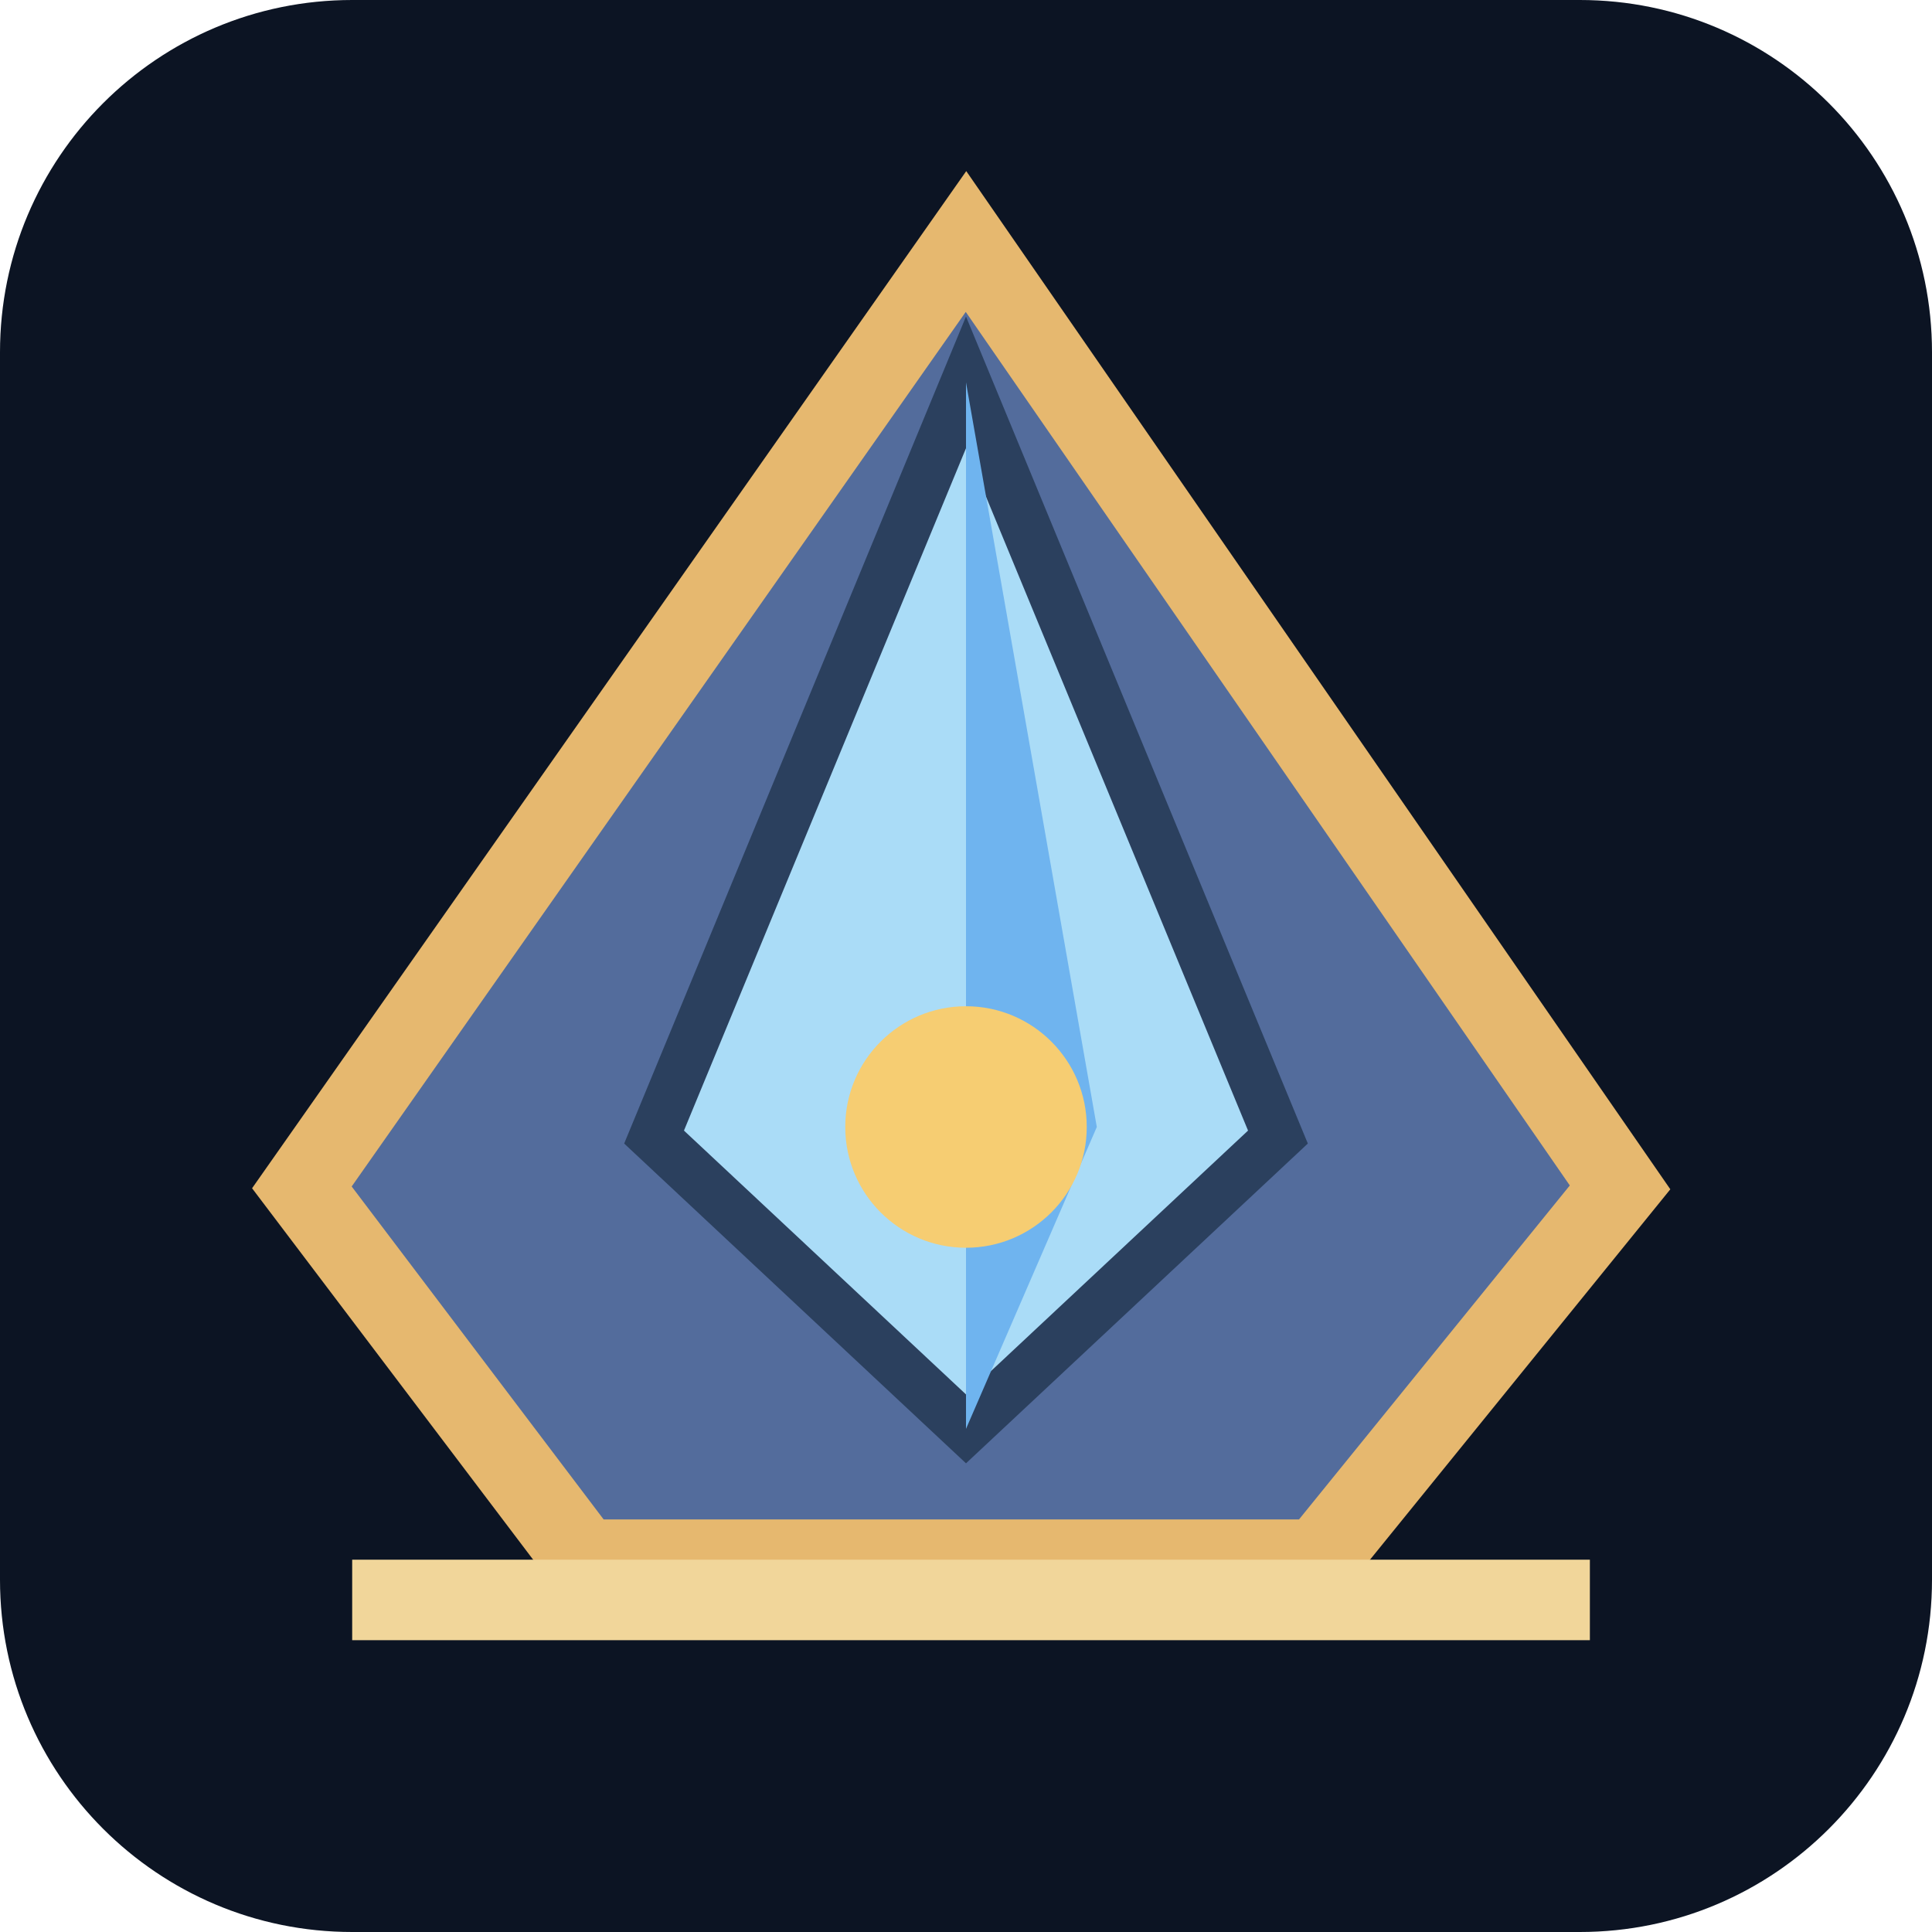
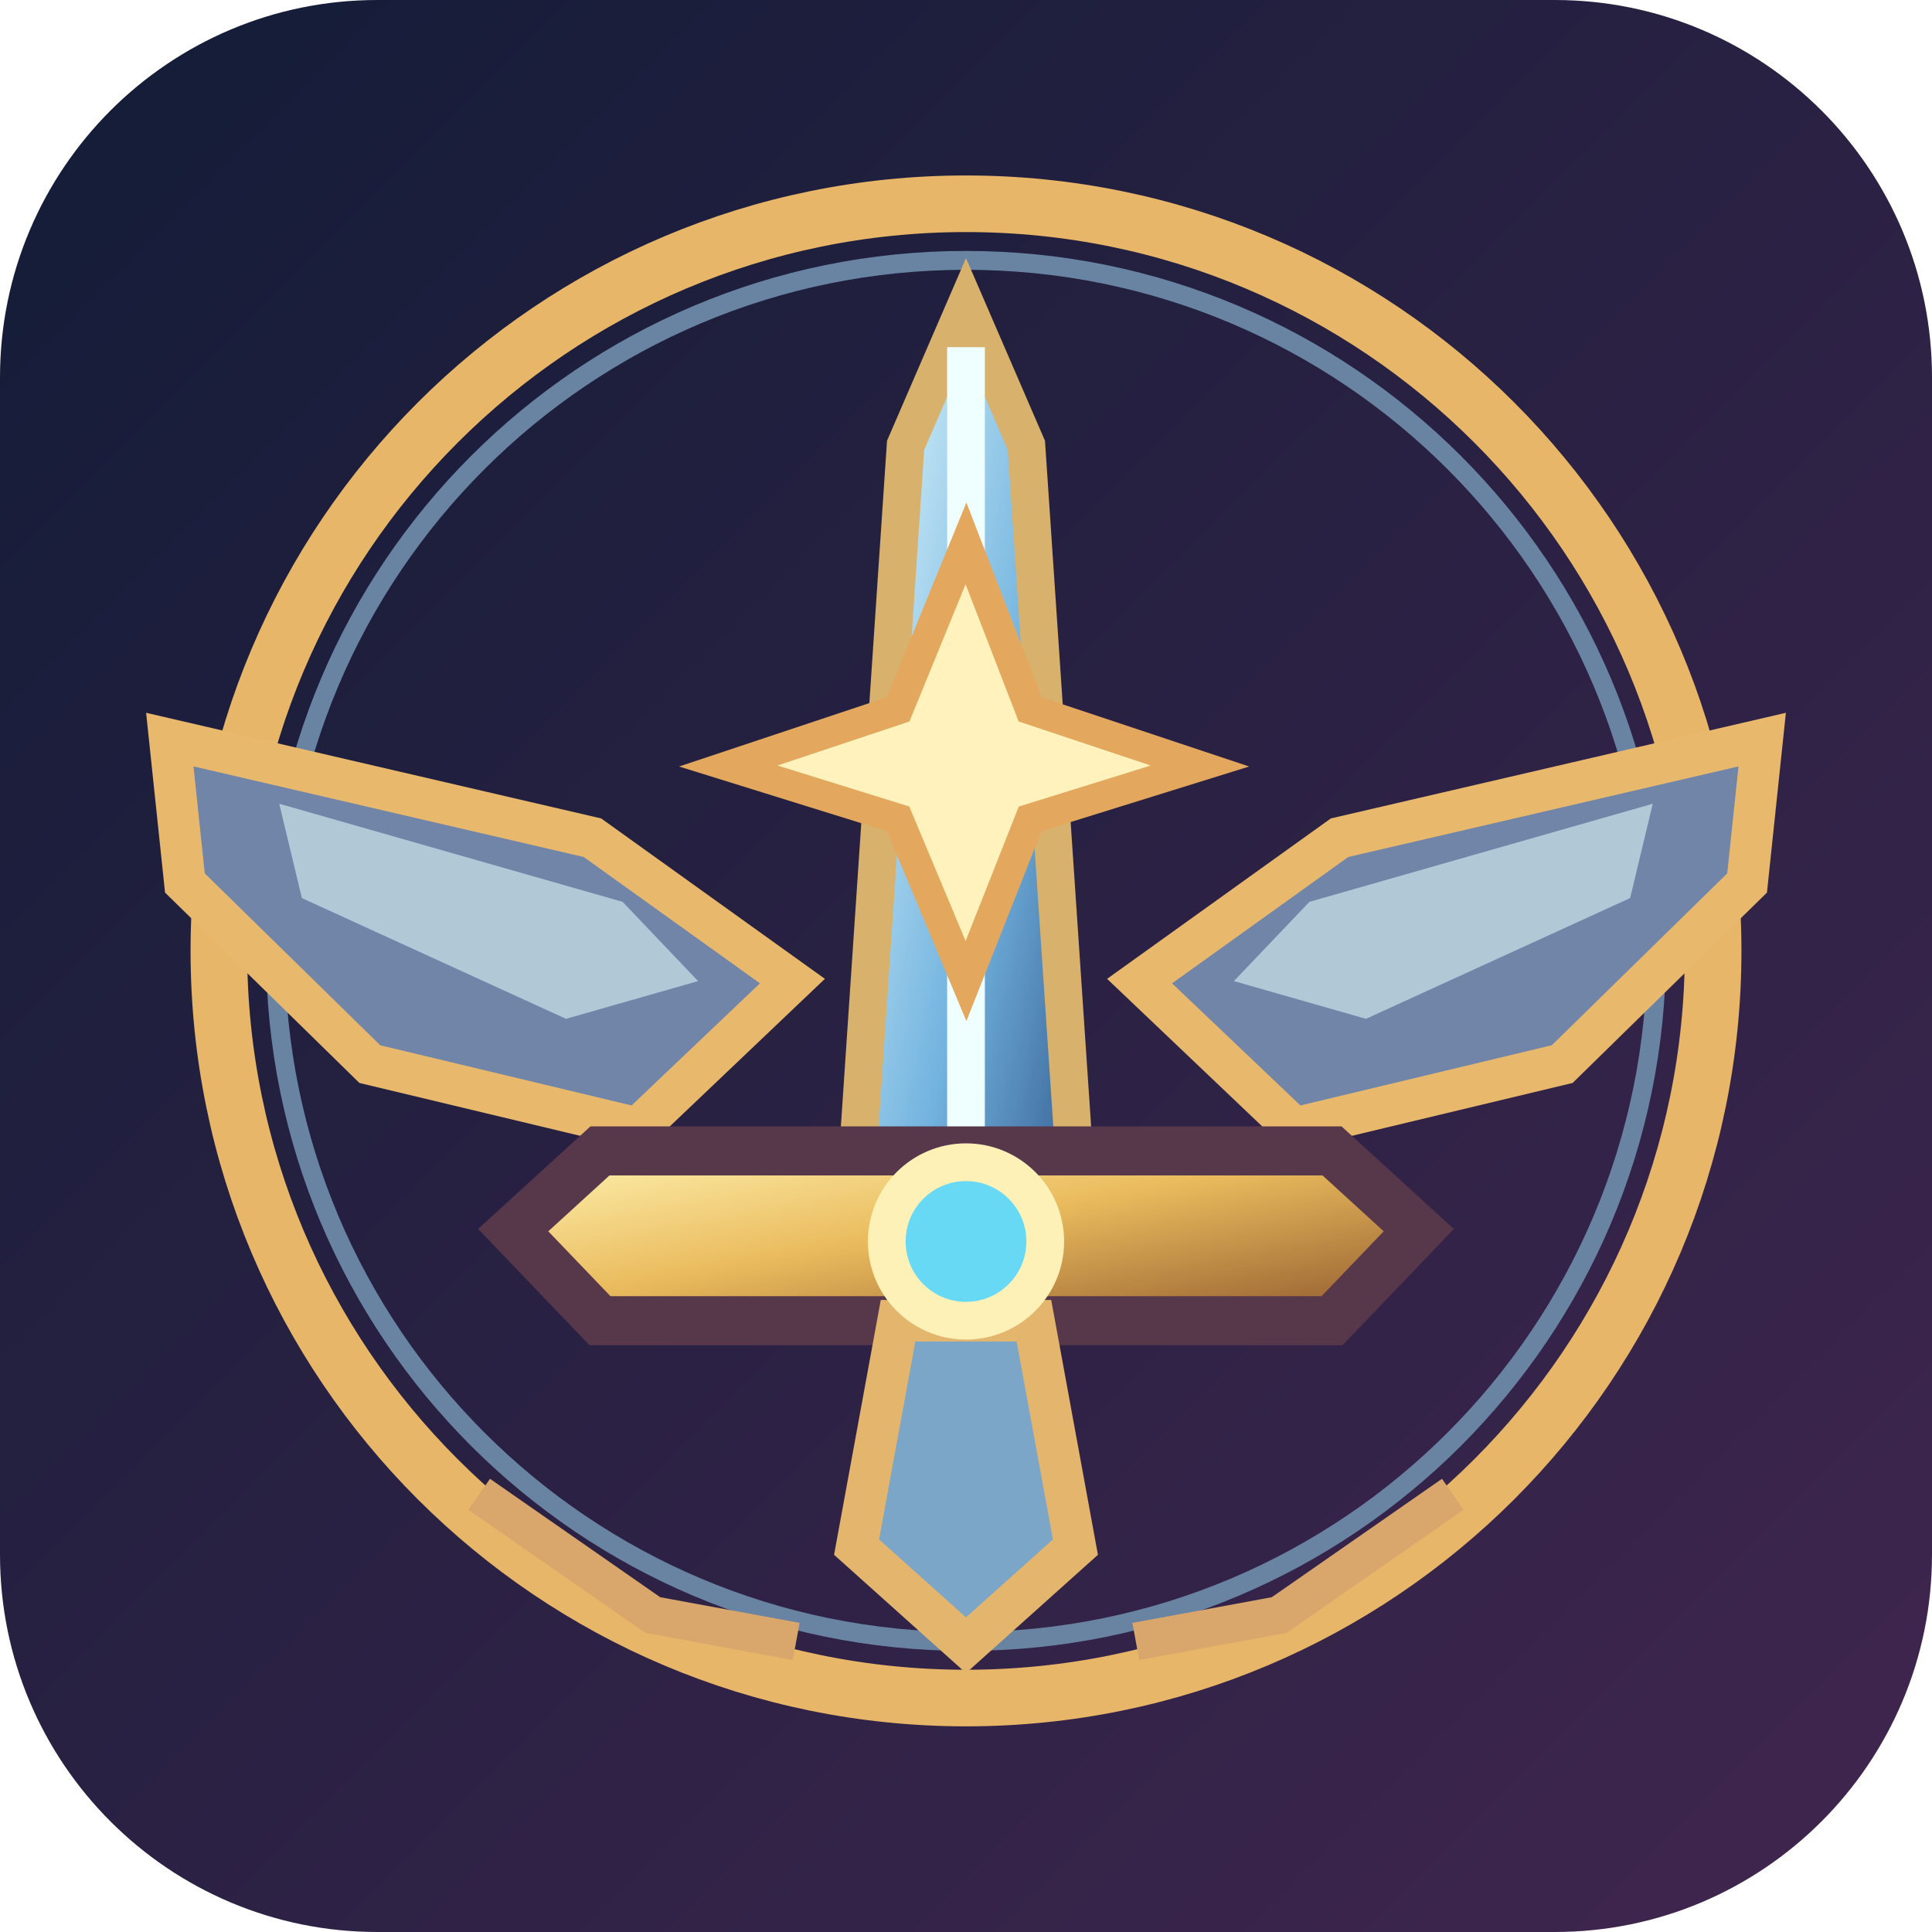
- <svg xmlns="http://www.w3.org/2000/svg" width="192" height="192" viewBox="0 0 192 192">
-   <rect width="192" height="192" rx="35" fill="#0c1423" />
-   <path d="M30 118 L96 24 L161 118 L131 155 L58 155Z" fill="#536c9c" stroke="#e6b86f" stroke-width="8" />
-   <path d="M96 38 L127 113 L96 142 L65 113Z" fill="#aadcf7" stroke="#2b405e" stroke-width="5" />
-   <path d="M96 38 L109 112 L96 142Z" fill="#6fb4ef" />
-   <circle cx="96" cy="112" r="12" fill="#f6cd72" />
-   <path d="M35 159 L158 159" stroke="#f1d69a" stroke-width="8" />
+ <svg xmlns="http://www.w3.org/2000/svg" width="512" height="512" viewBox="0 0 512 512">
+   <defs>
+     <linearGradient id="bg" x2="1" y2="1">
+       <stop stop-color="#121c37" />
+       <stop offset="1" stop-color="#41264f" />
+     </linearGradient>
+     <linearGradient id="gold" y2="1">
+       <stop stop-color="#fff4b4" />
+       <stop offset=".46" stop-color="#eabb5d" />
+       <stop offset="1" stop-color="#8d562c" />
+     </linearGradient>
+     <linearGradient id="blade" y2="1">
+       <stop stop-color="#e8fdff" />
+       <stop offset=".55" stop-color="#72b3df" />
+       <stop offset="1" stop-color="#294c83" />
+     </linearGradient>
+   </defs>
+   <rect width="512" height="512" rx="100" fill="url(#bg)" />
+   <circle cx="256" cy="252" r="198" fill="none" stroke="#e8b668" stroke-width="15" />
+   <circle cx="256" cy="252" r="183" fill="none" stroke="#6984a3" stroke-width="5" />
+   <path d="M45 196 L157 222 L210 260 L169 299 L98 282 L49 234Z" fill="#7185a9" stroke="#e8b96d" stroke-width="11" />
+   <path d="M467 196 L355 222 L302 260 L343 299 L414 282 L463 234Z" fill="#7185a9" stroke="#e8b96d" stroke-width="11" />
+   <path d="M74 213 L165 239 L185 260 L150 270 L80 238Z M438 213 L347 239 L327 260 L362 270 L432 238Z" fill="#b1c8d7" />
+   <path d="M226 326 L240 118 L256 81 L272 118 L286 326 L256 364Z" fill="url(#blade)" stroke="#d8b16c" stroke-width="10" />
+   <path d="M256 92 L256 347" stroke="#effeff" stroke-width="10" />
+   <path d="M159 305 L353 305 L376 326 L353 350 L159 350 L136 326Z" fill="url(#gold)" stroke="#57374a" stroke-width="13" />
+   <path d="M238 350 L274 350 L285 410 L256 436 L227 410Z" fill="#7ba6c8" stroke="#e3b56d" stroke-width="11" />
+   <path d="M256 144 L273 188 L318 203 L273 217 L256 260 L238 217 L193 203 L238 188Z" fill="#fff2bc" stroke="#e3a85d" stroke-width="8" />
+   <circle cx="256" cy="329" r="21" fill="#67d9f5" stroke="#fef1b7" stroke-width="10" />
+   <path d="M127 396 L173 428 L211 435 M385 396 L339 428 L301 435" fill="none" stroke="#d9a66b" stroke-width="10" />
</svg>
